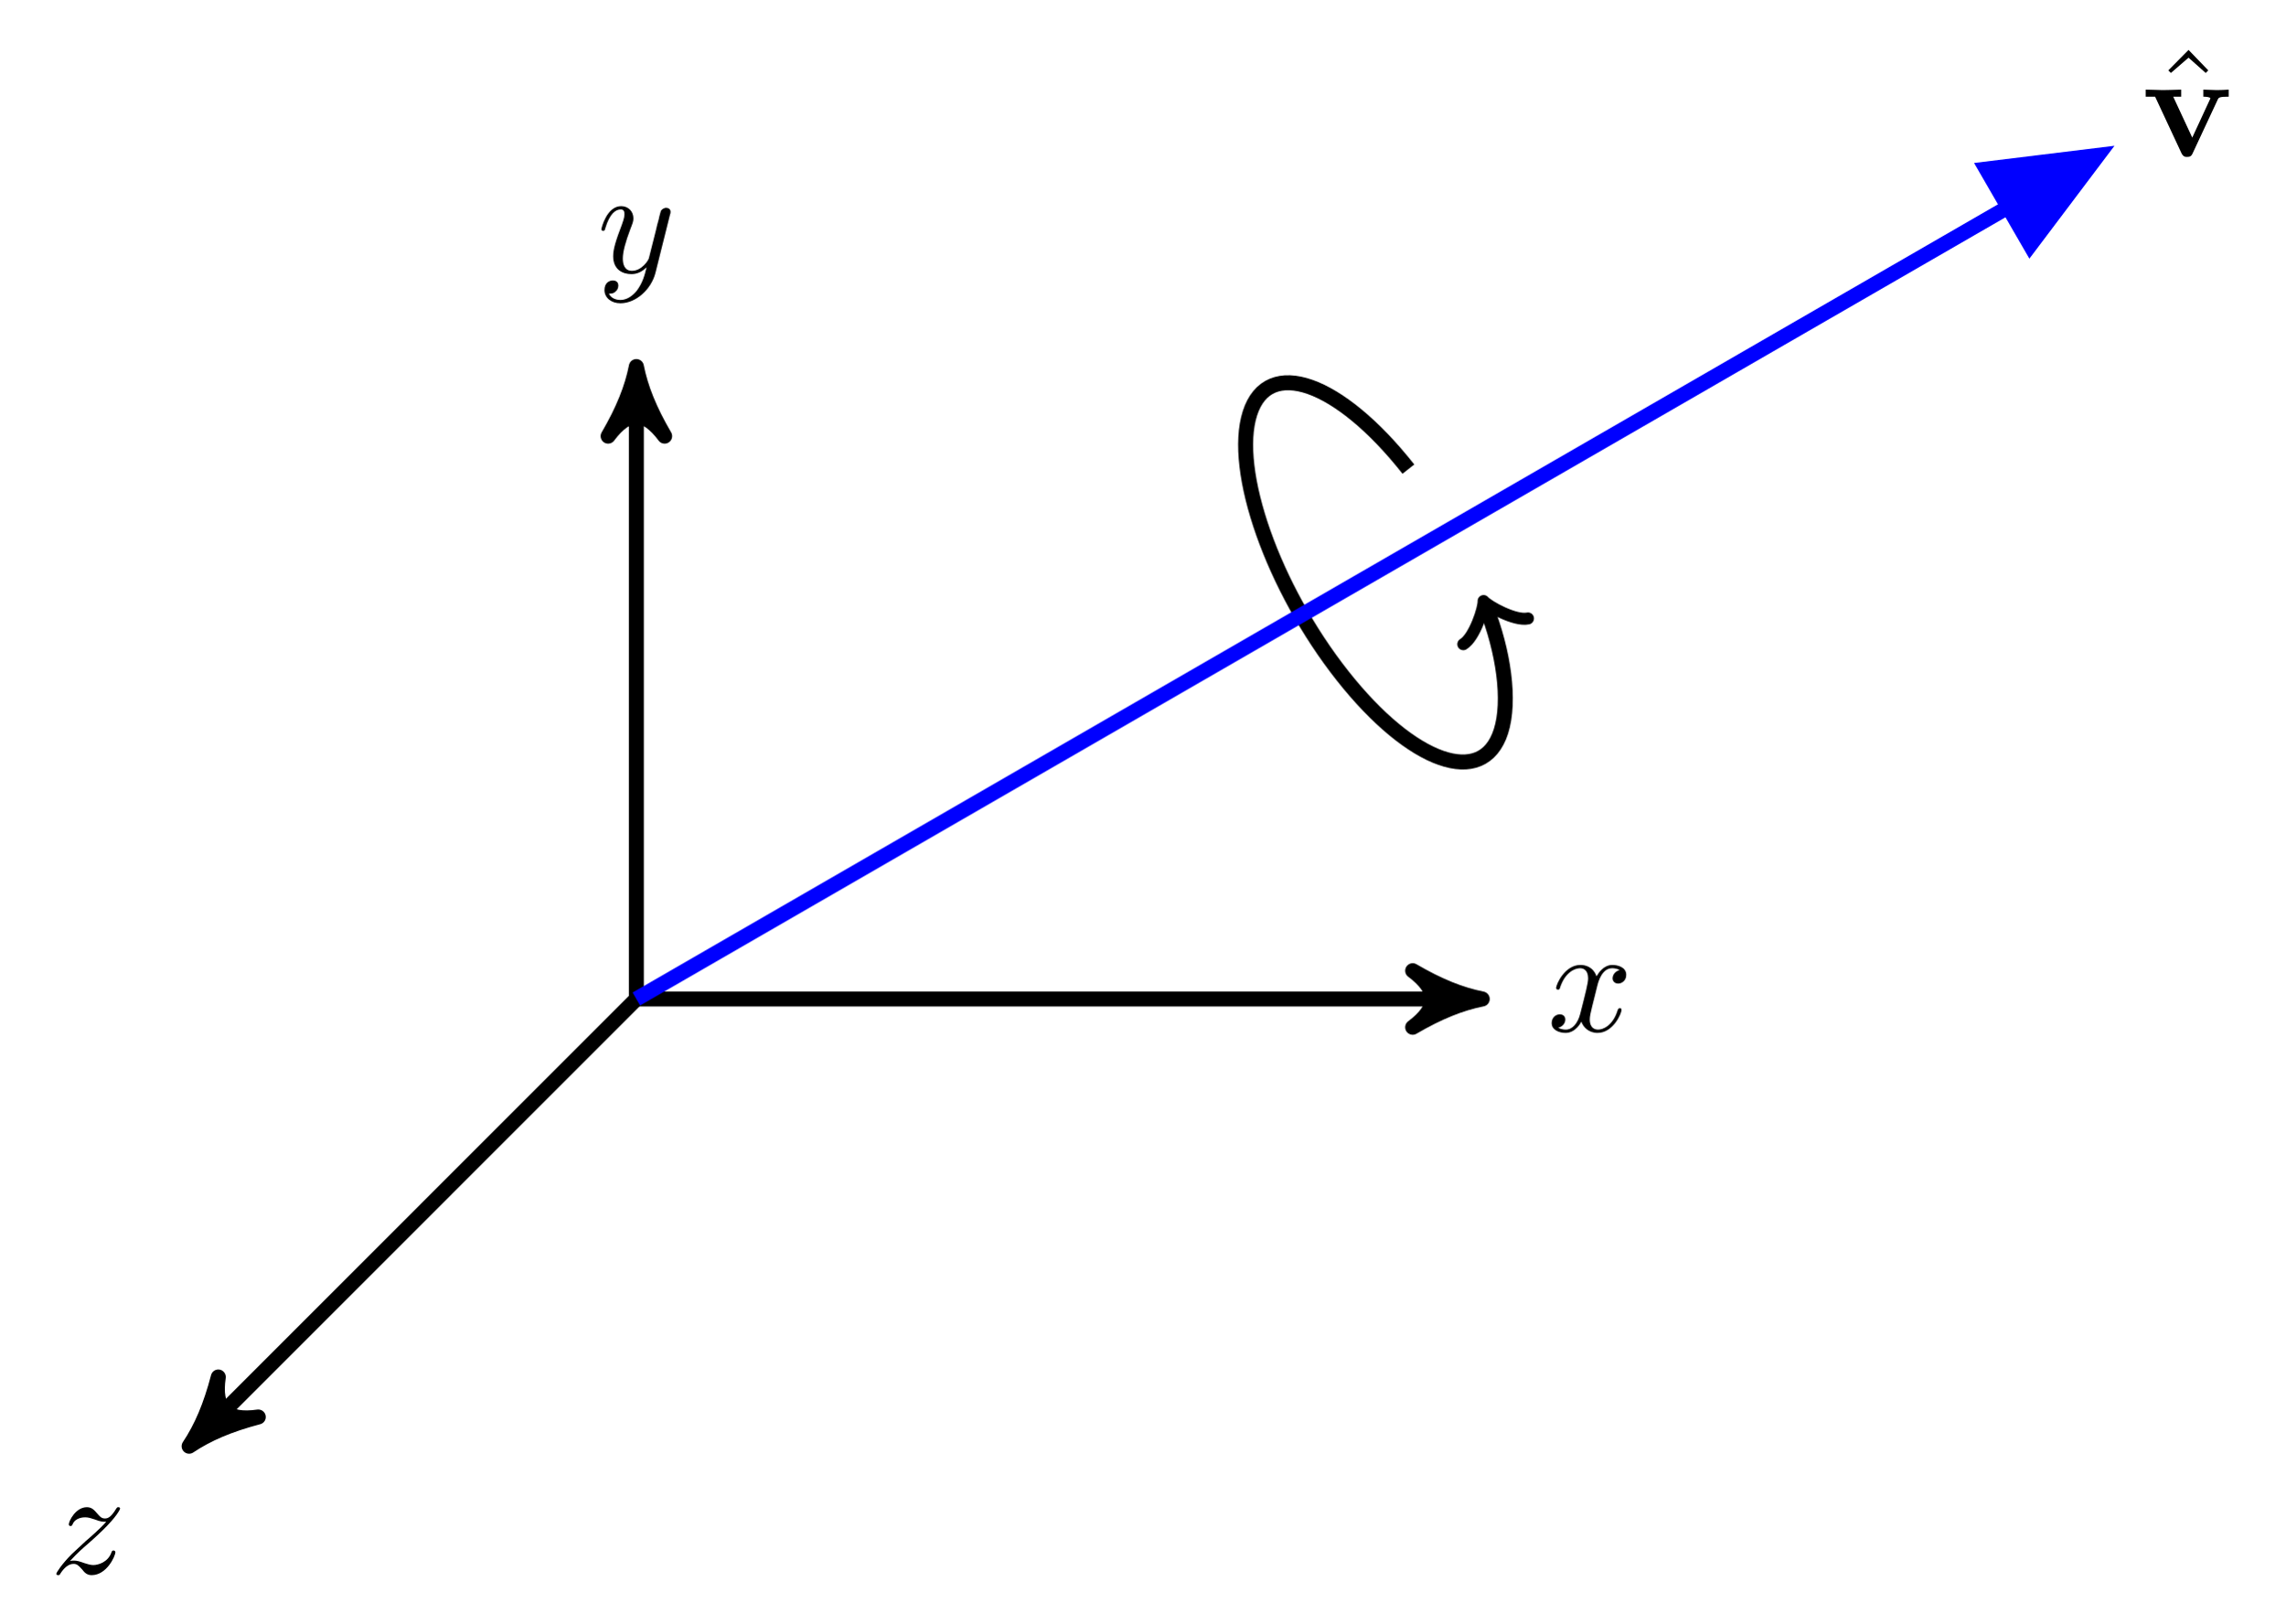
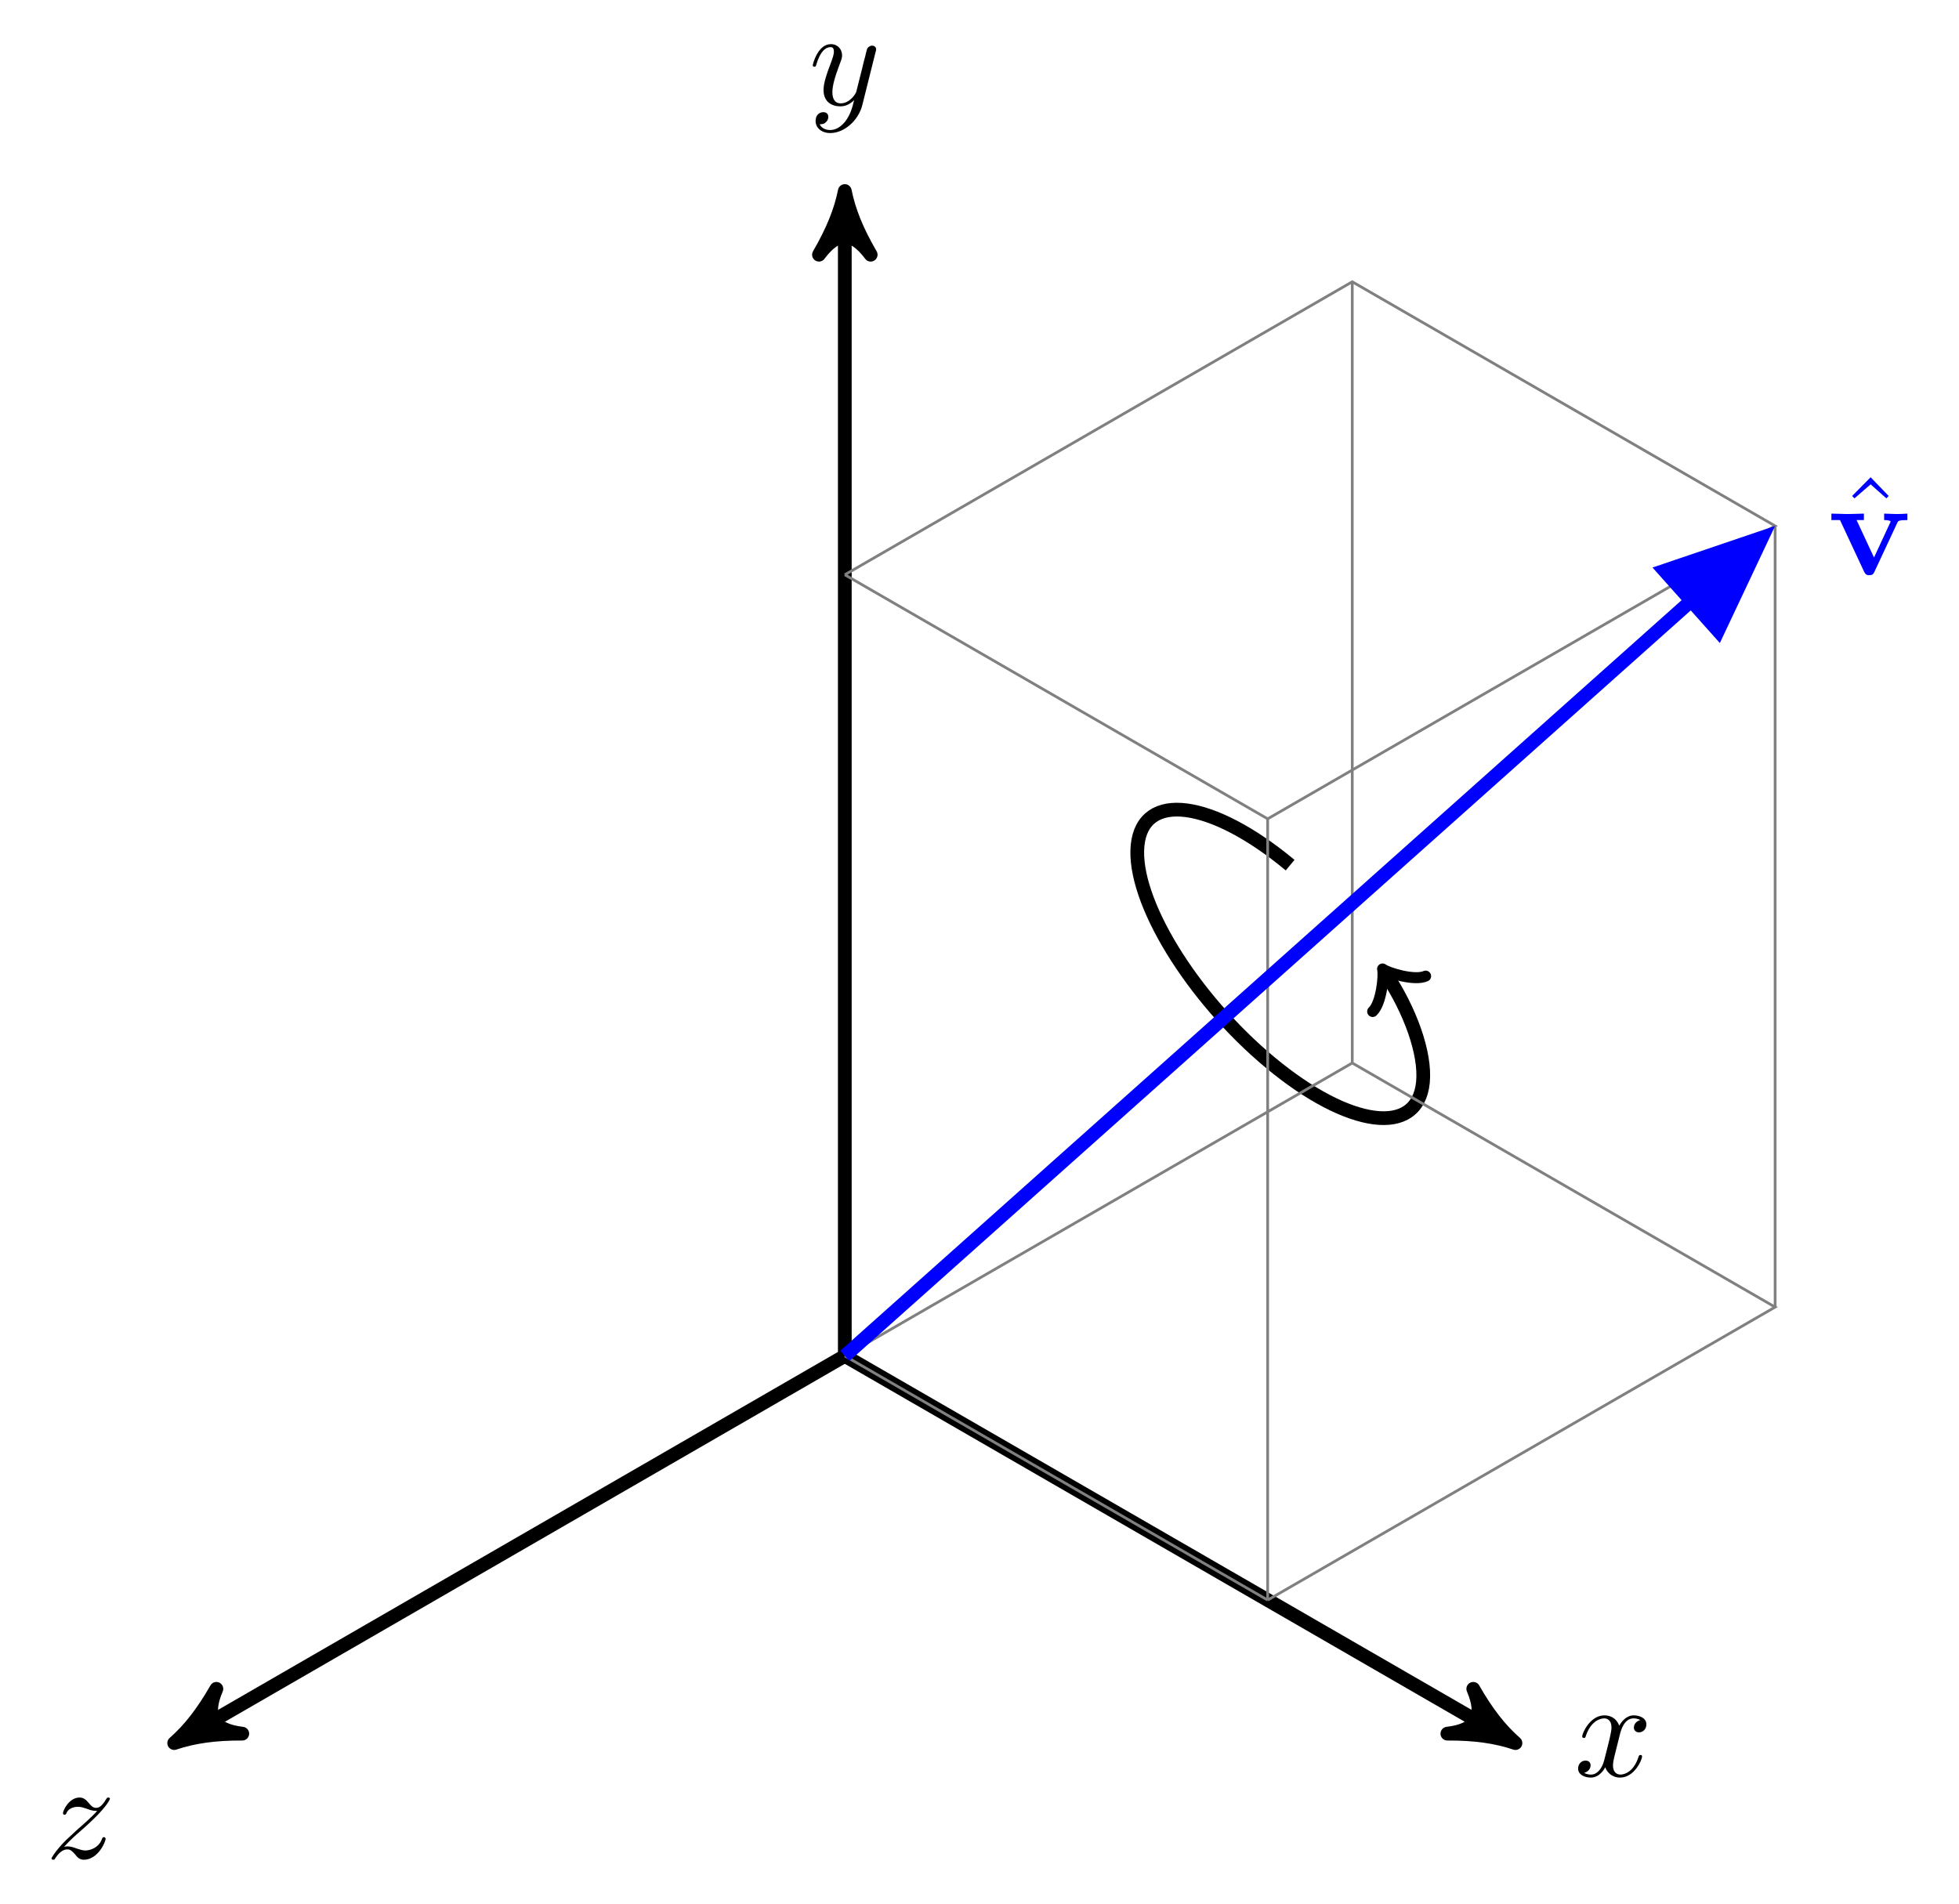
- <svg xmlns="http://www.w3.org/2000/svg" xmlns:xlink="http://www.w3.org/1999/xlink" width="151.802" height="107.868" viewBox="0 0 151.802 107.868">
+ <svg xmlns="http://www.w3.org/2000/svg" xmlns:xlink="http://www.w3.org/1999/xlink" width="142.159" height="138.177" viewBox="0 0 142.159 138.177">
  <defs>
    <g>
      <g id="glyph-0-0">
+         <path d="M 3.328 -3.016 C 3.391 -3.266 3.625 -4.188 4.312 -4.188 C 4.359 -4.188 4.609 -4.188 4.812 -4.062 C 4.531 -4 4.344 -3.766 4.344 -3.516 C 4.344 -3.359 4.453 -3.172 4.719 -3.172 C 4.938 -3.172 5.25 -3.344 5.25 -3.75 C 5.25 -4.266 4.672 -4.406 4.328 -4.406 C 3.75 -4.406 3.406 -3.875 3.281 -3.656 C 3.031 -4.312 2.5 -4.406 2.203 -4.406 C 1.172 -4.406 0.594 -3.125 0.594 -2.875 C 0.594 -2.766 0.703 -2.766 0.719 -2.766 C 0.797 -2.766 0.828 -2.797 0.844 -2.875 C 1.188 -3.938 1.844 -4.188 2.188 -4.188 C 2.375 -4.188 2.719 -4.094 2.719 -3.516 C 2.719 -3.203 2.547 -2.547 2.188 -1.141 C 2.031 -0.531 1.672 -0.109 1.234 -0.109 C 1.172 -0.109 0.953 -0.109 0.734 -0.234 C 0.984 -0.297 1.203 -0.5 1.203 -0.781 C 1.203 -1.047 0.984 -1.125 0.844 -1.125 C 0.531 -1.125 0.297 -0.875 0.297 -0.547 C 0.297 -0.094 0.781 0.109 1.219 0.109 C 1.891 0.109 2.25 -0.594 2.266 -0.641 C 2.391 -0.281 2.75 0.109 3.344 0.109 C 4.375 0.109 4.938 -1.172 4.938 -1.422 C 4.938 -1.531 4.859 -1.531 4.828 -1.531 C 4.734 -1.531 4.719 -1.484 4.688 -1.422 C 4.359 -0.344 3.688 -0.109 3.375 -0.109 C 2.984 -0.109 2.828 -0.422 2.828 -0.766 C 2.828 -0.984 2.875 -1.203 2.984 -1.641 Z M 3.328 -3.016 " />
+       </g>
+       <g id="glyph-0-1">
+         <path d="M 4.844 -3.797 C 4.891 -3.938 4.891 -3.953 4.891 -4.031 C 4.891 -4.203 4.75 -4.297 4.594 -4.297 C 4.5 -4.297 4.344 -4.234 4.25 -4.094 C 4.234 -4.031 4.141 -3.734 4.109 -3.547 C 4.031 -3.297 3.969 -3.016 3.906 -2.75 L 3.453 -0.953 C 3.422 -0.812 2.984 -0.109 2.328 -0.109 C 1.828 -0.109 1.719 -0.547 1.719 -0.922 C 1.719 -1.375 1.891 -2 2.219 -2.875 C 2.375 -3.281 2.422 -3.391 2.422 -3.594 C 2.422 -4.031 2.109 -4.406 1.609 -4.406 C 0.656 -4.406 0.297 -2.953 0.297 -2.875 C 0.297 -2.766 0.391 -2.766 0.406 -2.766 C 0.516 -2.766 0.516 -2.797 0.562 -2.953 C 0.844 -3.891 1.234 -4.188 1.578 -4.188 C 1.656 -4.188 1.828 -4.188 1.828 -3.875 C 1.828 -3.625 1.719 -3.359 1.656 -3.172 C 1.25 -2.109 1.078 -1.547 1.078 -1.078 C 1.078 -0.188 1.703 0.109 2.297 0.109 C 2.688 0.109 3.016 -0.062 3.297 -0.344 C 3.172 0.172 3.047 0.672 2.656 1.203 C 2.391 1.531 2.016 1.828 1.562 1.828 C 1.422 1.828 0.969 1.797 0.797 1.406 C 0.953 1.406 1.094 1.406 1.219 1.281 C 1.328 1.203 1.422 1.062 1.422 0.875 C 1.422 0.562 1.156 0.531 1.062 0.531 C 0.828 0.531 0.5 0.688 0.5 1.172 C 0.5 1.672 0.938 2.047 1.562 2.047 C 2.578 2.047 3.609 1.141 3.891 0.016 Z M 4.844 -3.797 " />
+       </g>
+       <g id="glyph-0-2">
+         <path d="M 1.328 -0.828 C 1.859 -1.406 2.156 -1.656 2.516 -1.969 C 2.516 -1.969 3.125 -2.5 3.484 -2.859 C 4.438 -3.781 4.656 -4.266 4.656 -4.312 C 4.656 -4.406 4.562 -4.406 4.547 -4.406 C 4.469 -4.406 4.453 -4.391 4.391 -4.297 C 4.094 -3.812 3.891 -3.656 3.656 -3.656 C 3.406 -3.656 3.297 -3.812 3.141 -3.984 C 2.953 -4.203 2.781 -4.406 2.453 -4.406 C 1.703 -4.406 1.25 -3.484 1.25 -3.266 C 1.25 -3.219 1.281 -3.156 1.359 -3.156 C 1.453 -3.156 1.469 -3.203 1.5 -3.266 C 1.688 -3.734 2.266 -3.734 2.344 -3.734 C 2.547 -3.734 2.734 -3.672 2.969 -3.594 C 3.375 -3.438 3.484 -3.438 3.734 -3.438 C 3.375 -3.016 2.547 -2.297 2.359 -2.141 L 1.453 -1.297 C 0.781 -0.625 0.422 -0.062 0.422 0.016 C 0.422 0.109 0.531 0.109 0.547 0.109 C 0.625 0.109 0.641 0.094 0.703 -0.016 C 0.938 -0.375 1.234 -0.641 1.562 -0.641 C 1.781 -0.641 1.891 -0.547 2.141 -0.266 C 2.297 -0.047 2.484 0.109 2.766 0.109 C 3.766 0.109 4.344 -1.156 4.344 -1.422 C 4.344 -1.469 4.297 -1.531 4.219 -1.531 C 4.125 -1.531 4.109 -1.469 4.078 -1.391 C 3.844 -0.75 3.203 -0.562 2.875 -0.562 C 2.688 -0.562 2.5 -0.625 2.297 -0.688 C 1.953 -0.812 1.797 -0.859 1.594 -0.859 C 1.578 -0.859 1.422 -0.859 1.328 -0.828 Z M 1.328 -0.828 " />
+       </g>
+       <g id="glyph-1-0">
        <path d="M 2.5 -6.922 L 1.156 -5.562 L 1.328 -5.391 L 2.5 -6.406 L 3.641 -5.391 L 3.812 -5.562 Z M 2.5 -6.922 " />
      </g>
-       <g id="glyph-1-0">
+       <g id="glyph-2-0">
        <path d="M 5.047 -3.75 C 5.109 -3.891 5.141 -3.953 5.781 -3.953 L 5.781 -4.422 C 5.531 -4.406 5.25 -4.391 5 -4.391 C 4.75 -4.391 4.297 -4.422 4.094 -4.422 L 4.094 -3.953 C 4.281 -3.953 4.562 -3.922 4.562 -3.844 C 4.562 -3.844 4.562 -3.812 4.516 -3.734 L 3.359 -1.234 L 2.094 -3.953 L 2.625 -3.953 L 2.625 -4.422 C 2.297 -4.406 1.406 -4.391 1.391 -4.391 C 1.109 -4.391 0.672 -4.422 0.266 -4.422 L 0.266 -3.953 L 0.891 -3.953 L 2.641 -0.203 C 2.766 0.047 2.891 0.047 3.016 0.047 C 3.188 0.047 3.297 0.016 3.391 -0.203 Z M 5.047 -3.75 " />
-       </g>
-       <g id="glyph-2-0">
-         <path d="M 3.328 -3.016 C 3.391 -3.266 3.625 -4.188 4.312 -4.188 C 4.359 -4.188 4.609 -4.188 4.812 -4.062 C 4.531 -4 4.344 -3.766 4.344 -3.516 C 4.344 -3.359 4.453 -3.172 4.719 -3.172 C 4.938 -3.172 5.25 -3.344 5.25 -3.75 C 5.25 -4.266 4.672 -4.406 4.328 -4.406 C 3.75 -4.406 3.406 -3.875 3.281 -3.656 C 3.031 -4.312 2.5 -4.406 2.203 -4.406 C 1.172 -4.406 0.594 -3.125 0.594 -2.875 C 0.594 -2.766 0.703 -2.766 0.719 -2.766 C 0.797 -2.766 0.828 -2.797 0.844 -2.875 C 1.188 -3.938 1.844 -4.188 2.188 -4.188 C 2.375 -4.188 2.719 -4.094 2.719 -3.516 C 2.719 -3.203 2.547 -2.547 2.188 -1.141 C 2.031 -0.531 1.672 -0.109 1.234 -0.109 C 1.172 -0.109 0.953 -0.109 0.734 -0.234 C 0.984 -0.297 1.203 -0.5 1.203 -0.781 C 1.203 -1.047 0.984 -1.125 0.844 -1.125 C 0.531 -1.125 0.297 -0.875 0.297 -0.547 C 0.297 -0.094 0.781 0.109 1.219 0.109 C 1.891 0.109 2.25 -0.594 2.266 -0.641 C 2.391 -0.281 2.75 0.109 3.344 0.109 C 4.375 0.109 4.938 -1.172 4.938 -1.422 C 4.938 -1.531 4.859 -1.531 4.828 -1.531 C 4.734 -1.531 4.719 -1.484 4.688 -1.422 C 4.359 -0.344 3.688 -0.109 3.375 -0.109 C 2.984 -0.109 2.828 -0.422 2.828 -0.766 C 2.828 -0.984 2.875 -1.203 2.984 -1.641 Z M 3.328 -3.016 " />
-       </g>
-       <g id="glyph-2-1">
-         <path d="M 4.844 -3.797 C 4.891 -3.938 4.891 -3.953 4.891 -4.031 C 4.891 -4.203 4.75 -4.297 4.594 -4.297 C 4.5 -4.297 4.344 -4.234 4.25 -4.094 C 4.234 -4.031 4.141 -3.734 4.109 -3.547 C 4.031 -3.297 3.969 -3.016 3.906 -2.75 L 3.453 -0.953 C 3.422 -0.812 2.984 -0.109 2.328 -0.109 C 1.828 -0.109 1.719 -0.547 1.719 -0.922 C 1.719 -1.375 1.891 -2 2.219 -2.875 C 2.375 -3.281 2.422 -3.391 2.422 -3.594 C 2.422 -4.031 2.109 -4.406 1.609 -4.406 C 0.656 -4.406 0.297 -2.953 0.297 -2.875 C 0.297 -2.766 0.391 -2.766 0.406 -2.766 C 0.516 -2.766 0.516 -2.797 0.562 -2.953 C 0.844 -3.891 1.234 -4.188 1.578 -4.188 C 1.656 -4.188 1.828 -4.188 1.828 -3.875 C 1.828 -3.625 1.719 -3.359 1.656 -3.172 C 1.25 -2.109 1.078 -1.547 1.078 -1.078 C 1.078 -0.188 1.703 0.109 2.297 0.109 C 2.688 0.109 3.016 -0.062 3.297 -0.344 C 3.172 0.172 3.047 0.672 2.656 1.203 C 2.391 1.531 2.016 1.828 1.562 1.828 C 1.422 1.828 0.969 1.797 0.797 1.406 C 0.953 1.406 1.094 1.406 1.219 1.281 C 1.328 1.203 1.422 1.062 1.422 0.875 C 1.422 0.562 1.156 0.531 1.062 0.531 C 0.828 0.531 0.5 0.688 0.5 1.172 C 0.5 1.672 0.938 2.047 1.562 2.047 C 2.578 2.047 3.609 1.141 3.891 0.016 Z M 4.844 -3.797 " />
-       </g>
-       <g id="glyph-2-2">
-         <path d="M 1.328 -0.828 C 1.859 -1.406 2.156 -1.656 2.516 -1.969 C 2.516 -1.969 3.125 -2.5 3.484 -2.859 C 4.438 -3.781 4.656 -4.266 4.656 -4.312 C 4.656 -4.406 4.562 -4.406 4.547 -4.406 C 4.469 -4.406 4.453 -4.391 4.391 -4.297 C 4.094 -3.812 3.891 -3.656 3.656 -3.656 C 3.406 -3.656 3.297 -3.812 3.141 -3.984 C 2.953 -4.203 2.781 -4.406 2.453 -4.406 C 1.703 -4.406 1.25 -3.484 1.25 -3.266 C 1.25 -3.219 1.281 -3.156 1.359 -3.156 C 1.453 -3.156 1.469 -3.203 1.5 -3.266 C 1.688 -3.734 2.266 -3.734 2.344 -3.734 C 2.547 -3.734 2.734 -3.672 2.969 -3.594 C 3.375 -3.438 3.484 -3.438 3.734 -3.438 C 3.375 -3.016 2.547 -2.297 2.359 -2.141 L 1.453 -1.297 C 0.781 -0.625 0.422 -0.062 0.422 0.016 C 0.422 0.109 0.531 0.109 0.547 0.109 C 0.625 0.109 0.641 0.094 0.703 -0.016 C 0.938 -0.375 1.234 -0.641 1.562 -0.641 C 1.781 -0.641 1.891 -0.547 2.141 -0.266 C 2.297 -0.047 2.484 0.109 2.766 0.109 C 3.766 0.109 4.344 -1.156 4.344 -1.422 C 4.344 -1.469 4.297 -1.531 4.219 -1.531 C 4.125 -1.531 4.109 -1.469 4.078 -1.391 C 3.844 -0.75 3.203 -0.562 2.875 -0.562 C 2.688 -0.562 2.5 -0.625 2.297 -0.688 C 1.953 -0.812 1.797 -0.859 1.594 -0.859 C 1.578 -0.859 1.422 -0.859 1.328 -0.828 Z M 1.328 -0.828 " />
      </g>
    </g>
    <clipPath id="clip-0">
-       <path clip-rule="nonzero" d="M 0 52 L 57 52 L 57 107.867 L 0 107.867 Z M 0 52 " />
+       <path clip-rule="nonzero" d="M 47 84 L 124 84 L 124 138.176 L 47 138.176 Z M 47 84 " />
    </clipPath>
    <clipPath id="clip-1">
-       <path clip-rule="nonzero" d="M 28 0 L 151.801 0 L 151.801 81 L 28 81 Z M 28 0 " />
-     </clipPath>
-     <clipPath id="clip-2">
-       <path clip-rule="nonzero" d="M 117 0 L 151.801 0 L 151.801 31 L 117 31 Z M 117 0 " />
+       <path clip-rule="nonzero" d="M 0 84 L 76 84 L 76 138.176 L 0 138.176 Z M 0 84 " />
    </clipPath>
  </defs>
+   <g clip-path="url(#clip-0)">
+     <path fill="none" stroke-width="0.996" stroke-linecap="butt" stroke-linejoin="miter" stroke="rgb(0%, 0%, 0%)" stroke-opacity="1" stroke-miterlimit="10" d="M -0.001 0.002 L 47.667 -27.522 " transform="matrix(1, 0, 0, -1, 61.306, 98.404)" />
+   </g>
+   <path fill-rule="nonzero" fill="rgb(0%, 0%, 0%)" fill-opacity="1" stroke-width="0.996" stroke-linecap="butt" stroke-linejoin="round" stroke="rgb(0%, 0%, 0%)" stroke-opacity="1" stroke-miterlimit="10" d="M 1.155 0.001 C -0.289 0.291 -1.736 0.868 -3.466 1.88 C -1.734 0.575 -1.732 -0.578 -3.467 -1.877 C -1.732 -0.867 -0.287 -0.29 1.155 0.001 Z M 1.155 0.001 " transform="matrix(0.86601, 0.49998, 0.49998, -0.86601, 108.972, 125.9239)" />
  <g fill="rgb(0%, 0%, 0%)" fill-opacity="1">
-     <use xlink:href="#glyph-0-0" x="142.889" y="10.238" />
+     <use xlink:href="#glyph-0-0" x="114.222" y="128.895" />
  </g>
+   <path fill="none" stroke-width="0.996" stroke-linecap="butt" stroke-linejoin="miter" stroke="rgb(0%, 0%, 0%)" stroke-opacity="1" stroke-miterlimit="10" d="M -0.001 0.002 L -0.001 83.388 " transform="matrix(1, 0, 0, -1, 61.306, 98.404)" />
+   <path fill-rule="nonzero" fill="rgb(0%, 0%, 0%)" fill-opacity="1" stroke-width="0.996" stroke-linecap="butt" stroke-linejoin="round" stroke="rgb(0%, 0%, 0%)" stroke-opacity="1" stroke-miterlimit="10" d="M 1.154 0.001 C -0.287 0.29 -1.733 0.869 -3.467 1.876 C -1.733 0.579 -1.733 -0.577 -3.467 -1.878 C -1.733 -0.866 -0.287 -0.288 1.154 0.001 Z M 1.154 0.001 " transform="matrix(0, -1, -1, 0, 61.306, 15.0174)" />
  <g fill="rgb(0%, 0%, 0%)" fill-opacity="1">
-     <use xlink:href="#glyph-1-0" x="142.277" y="10.376" />
+     <use xlink:href="#glyph-0-1" x="58.685" y="7.609" />
  </g>
-   <path fill="none" stroke-width="0.996" stroke-linecap="butt" stroke-linejoin="miter" stroke="rgb(0%, 0%, 0%)" stroke-opacity="1" stroke-miterlimit="10" d="M -0.002 0 L 55.041 0 " transform="matrix(1, 0, 0, -1, 42.275, 66.375)" />
-   <path fill-rule="nonzero" fill="rgb(0%, 0%, 0%)" fill-opacity="1" stroke-width="0.996" stroke-linecap="butt" stroke-linejoin="round" stroke="rgb(0%, 0%, 0%)" stroke-opacity="1" stroke-miterlimit="10" d="M 1.154 0 C -0.287 0.289 -1.733 0.867 -3.467 1.879 C -1.733 0.578 -1.733 -0.578 -3.467 -1.879 C -1.733 -0.867 -0.287 -0.289 1.154 0 Z M 1.154 0 " transform="matrix(1, 0, 0, -1, 97.3148, 66.375)" />
+   <g clip-path="url(#clip-1)">
+     <path fill="none" stroke-width="0.996" stroke-linecap="butt" stroke-linejoin="miter" stroke="rgb(0%, 0%, 0%)" stroke-opacity="1" stroke-miterlimit="10" d="M -0.001 0.002 L -47.665 -27.522 " transform="matrix(1, 0, 0, -1, 61.306, 98.404)" />
+   </g>
+   <path fill-rule="nonzero" fill="rgb(0%, 0%, 0%)" fill-opacity="1" stroke-width="0.996" stroke-linecap="butt" stroke-linejoin="round" stroke="rgb(0%, 0%, 0%)" stroke-opacity="1" stroke-miterlimit="10" d="M 1.154 -0.001 C -0.289 0.291 -1.733 0.867 -3.468 1.878 C -1.733 0.578 -1.732 -0.577 -3.467 -1.88 C -1.734 -0.869 -0.29 -0.29 1.154 -0.001 Z M 1.154 -0.001 " transform="matrix(-0.86601, 0.49998, 0.49998, 0.86601, 13.64, 125.9239)" />
  <g fill="rgb(0%, 0%, 0%)" fill-opacity="1">
-     <use xlink:href="#glyph-2-0" x="102.785" y="68.52" />
+     <use xlink:href="#glyph-0-2" x="3.32" y="134.857" />
  </g>
-   <path fill="none" stroke-width="0.996" stroke-linecap="butt" stroke-linejoin="miter" stroke="rgb(0%, 0%, 0%)" stroke-opacity="1" stroke-miterlimit="10" d="M -0.002 0 L -0.002 40.867 " transform="matrix(1, 0, 0, -1, 42.275, 66.375)" />
-   <path fill-rule="nonzero" fill="rgb(0%, 0%, 0%)" fill-opacity="1" stroke-width="0.996" stroke-linecap="butt" stroke-linejoin="round" stroke="rgb(0%, 0%, 0%)" stroke-opacity="1" stroke-miterlimit="10" d="M 1.157 0.002 C -0.288 0.291 -1.734 0.865 -3.468 1.877 C -1.734 0.58 -1.734 -0.577 -3.468 -1.877 C -1.734 -0.866 -0.288 -0.287 1.157 0.002 Z M 1.157 0.002 " transform="matrix(0, -1, -1, 0, 42.275, 25.50862)" />
-   <g fill="rgb(0%, 0%, 0%)" fill-opacity="1">
-     <use xlink:href="#glyph-2-1" x="39.654" y="18.101" />
+   <path fill="none" stroke-width="0.996" stroke-linecap="butt" stroke-linejoin="miter" stroke="rgb(0%, 0%, 0%)" stroke-opacity="1" stroke-miterlimit="10" d="M 32.315 35.619 C 26.596 40.369 21.639 41.009 21.245 37.052 C 20.85 33.092 25.167 26.033 30.881 21.283 C 36.6 16.533 41.557 15.892 41.952 19.853 C 42.163 21.97 41.01 25.103 39.264 27.72 " transform="matrix(1, 0, 0, -1, 61.306, 98.404)" />
+   <path fill="none" stroke-width="0.797" stroke-linecap="round" stroke-linejoin="round" stroke="rgb(0%, 0%, 0%)" stroke-opacity="1" stroke-miterlimit="10" d="M -1.734 2.31 C -1.589 1.443 0 0.143 0.434 -0.001 C 0.001 -0.144 -1.59 -1.444 -1.732 -2.312 " transform="matrix(-0.55504, -0.83176, -0.83176, 0.55504, 100.5686, 70.68218)" />
+   <path fill="none" stroke-width="0.199" stroke-linecap="butt" stroke-linejoin="miter" stroke="rgb(50%, 50%, 50%)" stroke-opacity="1" stroke-miterlimit="10" d="M 30.686 -17.717 L 67.51 3.545 L 36.823 21.259 L -0.001 0.002 M -0.001 56.693 L 30.686 38.978 L 67.51 60.236 L 36.823 77.955 L -0.001 56.693 M 30.686 -17.717 L 30.686 38.978 M 67.51 3.545 L 67.51 60.236 M 36.823 21.259 L 36.823 77.955 " transform="matrix(1, 0, 0, -1, 61.306, 98.404)" />
+   <path fill="none" stroke-width="0.199" stroke-linecap="butt" stroke-linejoin="miter" stroke="rgb(50%, 50%, 50%)" stroke-opacity="1" stroke-miterlimit="10" d="M 30.686 -17.717 L -0.001 0.002 " transform="matrix(1, 0, 0, -1, 61.306, 98.404)" />
+   <path fill="none" stroke-width="0.996" stroke-linecap="butt" stroke-linejoin="miter" stroke="rgb(0%, 0%, 100%)" stroke-opacity="1" stroke-miterlimit="10" d="M -0.001 0.002 L 66.28 59.138 " transform="matrix(1, 0, 0, -1, 61.306, 98.404)" />
+   <path fill-rule="nonzero" fill="rgb(0%, 0%, 100%)" fill-opacity="1" stroke-width="0.996" stroke-linecap="butt" stroke-linejoin="miter" stroke="rgb(0%, 0%, 100%)" stroke-opacity="1" stroke-miterlimit="10" d="M -6.505 2.919 L 0.373 0.001 L -6.505 -2.919 Z M -6.505 2.919 " transform="matrix(0.74611, -0.66573, -0.66573, -0.74611, 127.5858, 39.2647)" />
+   <g fill="rgb(0%, 0%, 100%)" fill-opacity="1">
+     <use xlink:href="#glyph-1-0" x="133.246" y="41.557" />
  </g>
-   <g clip-path="url(#clip-0)">
-     <path fill="none" stroke-width="0.996" stroke-linecap="butt" stroke-linejoin="miter" stroke="rgb(0%, 0%, 0%)" stroke-opacity="1" stroke-miterlimit="10" d="M -0.002 0 L -28.896 -28.898 " transform="matrix(1, 0, 0, -1, 42.275, 66.375)" />
-   </g>
-   <path fill-rule="nonzero" fill="rgb(0%, 0%, 0%)" fill-opacity="1" stroke-width="0.996" stroke-linecap="butt" stroke-linejoin="round" stroke="rgb(0%, 0%, 0%)" stroke-opacity="1" stroke-miterlimit="10" d="M 1.155 0.002 C -0.286 0.289 -1.734 0.869 -3.466 1.877 C -1.734 0.576 -1.734 -0.578 -3.466 -1.879 C -1.734 -0.866 -0.289 -0.288 1.155 0.002 Z M 1.155 0.002 " transform="matrix(-0.7071, 0.7071, 0.7071, 0.7071, 13.3783, 95.2717)" />
-   <g fill="rgb(0%, 0%, 0%)" fill-opacity="1">
-     <use xlink:href="#glyph-2-2" x="3.32" y="104.548" />
-   </g>
-   <path fill="none" stroke-width="0.996" stroke-linecap="butt" stroke-linejoin="miter" stroke="rgb(0%, 0%, 0%)" stroke-opacity="1" stroke-miterlimit="10" d="M 51.288 35.207 C 46.682 41.043 41.967 42.703 40.76 38.91 C 39.549 35.121 42.303 27.32 46.909 21.484 C 51.514 15.648 56.229 13.992 57.436 17.781 C 58.084 19.809 57.608 23.117 56.444 26.039 " transform="matrix(1, 0, 0, -1, 42.275, 66.375)" />
-   <path fill="none" stroke-width="0.797" stroke-linecap="round" stroke-linejoin="round" stroke="rgb(0%, 0%, 0%)" stroke-opacity="1" stroke-miterlimit="10" d="M -1.733 2.313 C -1.591 1.445 -0.002 0.144 0.433 -0 C 0.001 -0.144 -1.589 -1.445 -1.733 -2.312 " transform="matrix(-0.37, -0.92897, -0.92897, 0.37, 98.71851, 40.33548)" />
-   <g clip-path="url(#clip-1)">
-     <path fill="none" stroke-width="0.996" stroke-linecap="butt" stroke-linejoin="miter" stroke="rgb(0%, 0%, 100%)" stroke-opacity="1" stroke-miterlimit="10" d="M -0.002 0 L 96.768 55.871 " transform="matrix(1, 0, 0, -1, 42.275, 66.375)" />
-   </g>
-   <path fill-rule="nonzero" fill="rgb(0%, 0%, 100%)" fill-opacity="1" d="M 131.949 11.23 L 139.367 10.32 L 134.871 16.285 Z M 131.949 11.23 " />
-   <g clip-path="url(#clip-2)">
-     <path fill="none" stroke-width="0.996" stroke-linecap="butt" stroke-linejoin="miter" stroke="rgb(0%, 0%, 100%)" stroke-opacity="1" stroke-miterlimit="10" d="M -6.506 2.92 L 0.373 -0.001 L -6.503 -2.919 Z M -6.506 2.92 " transform="matrix(0.86601, -0.49998, -0.49998, -0.86601, 139.0436, 10.5058)" />
+   <g fill="rgb(0%, 0%, 100%)" fill-opacity="1">
+     <use xlink:href="#glyph-2-0" x="132.633" y="41.696" />
  </g>
</svg>
